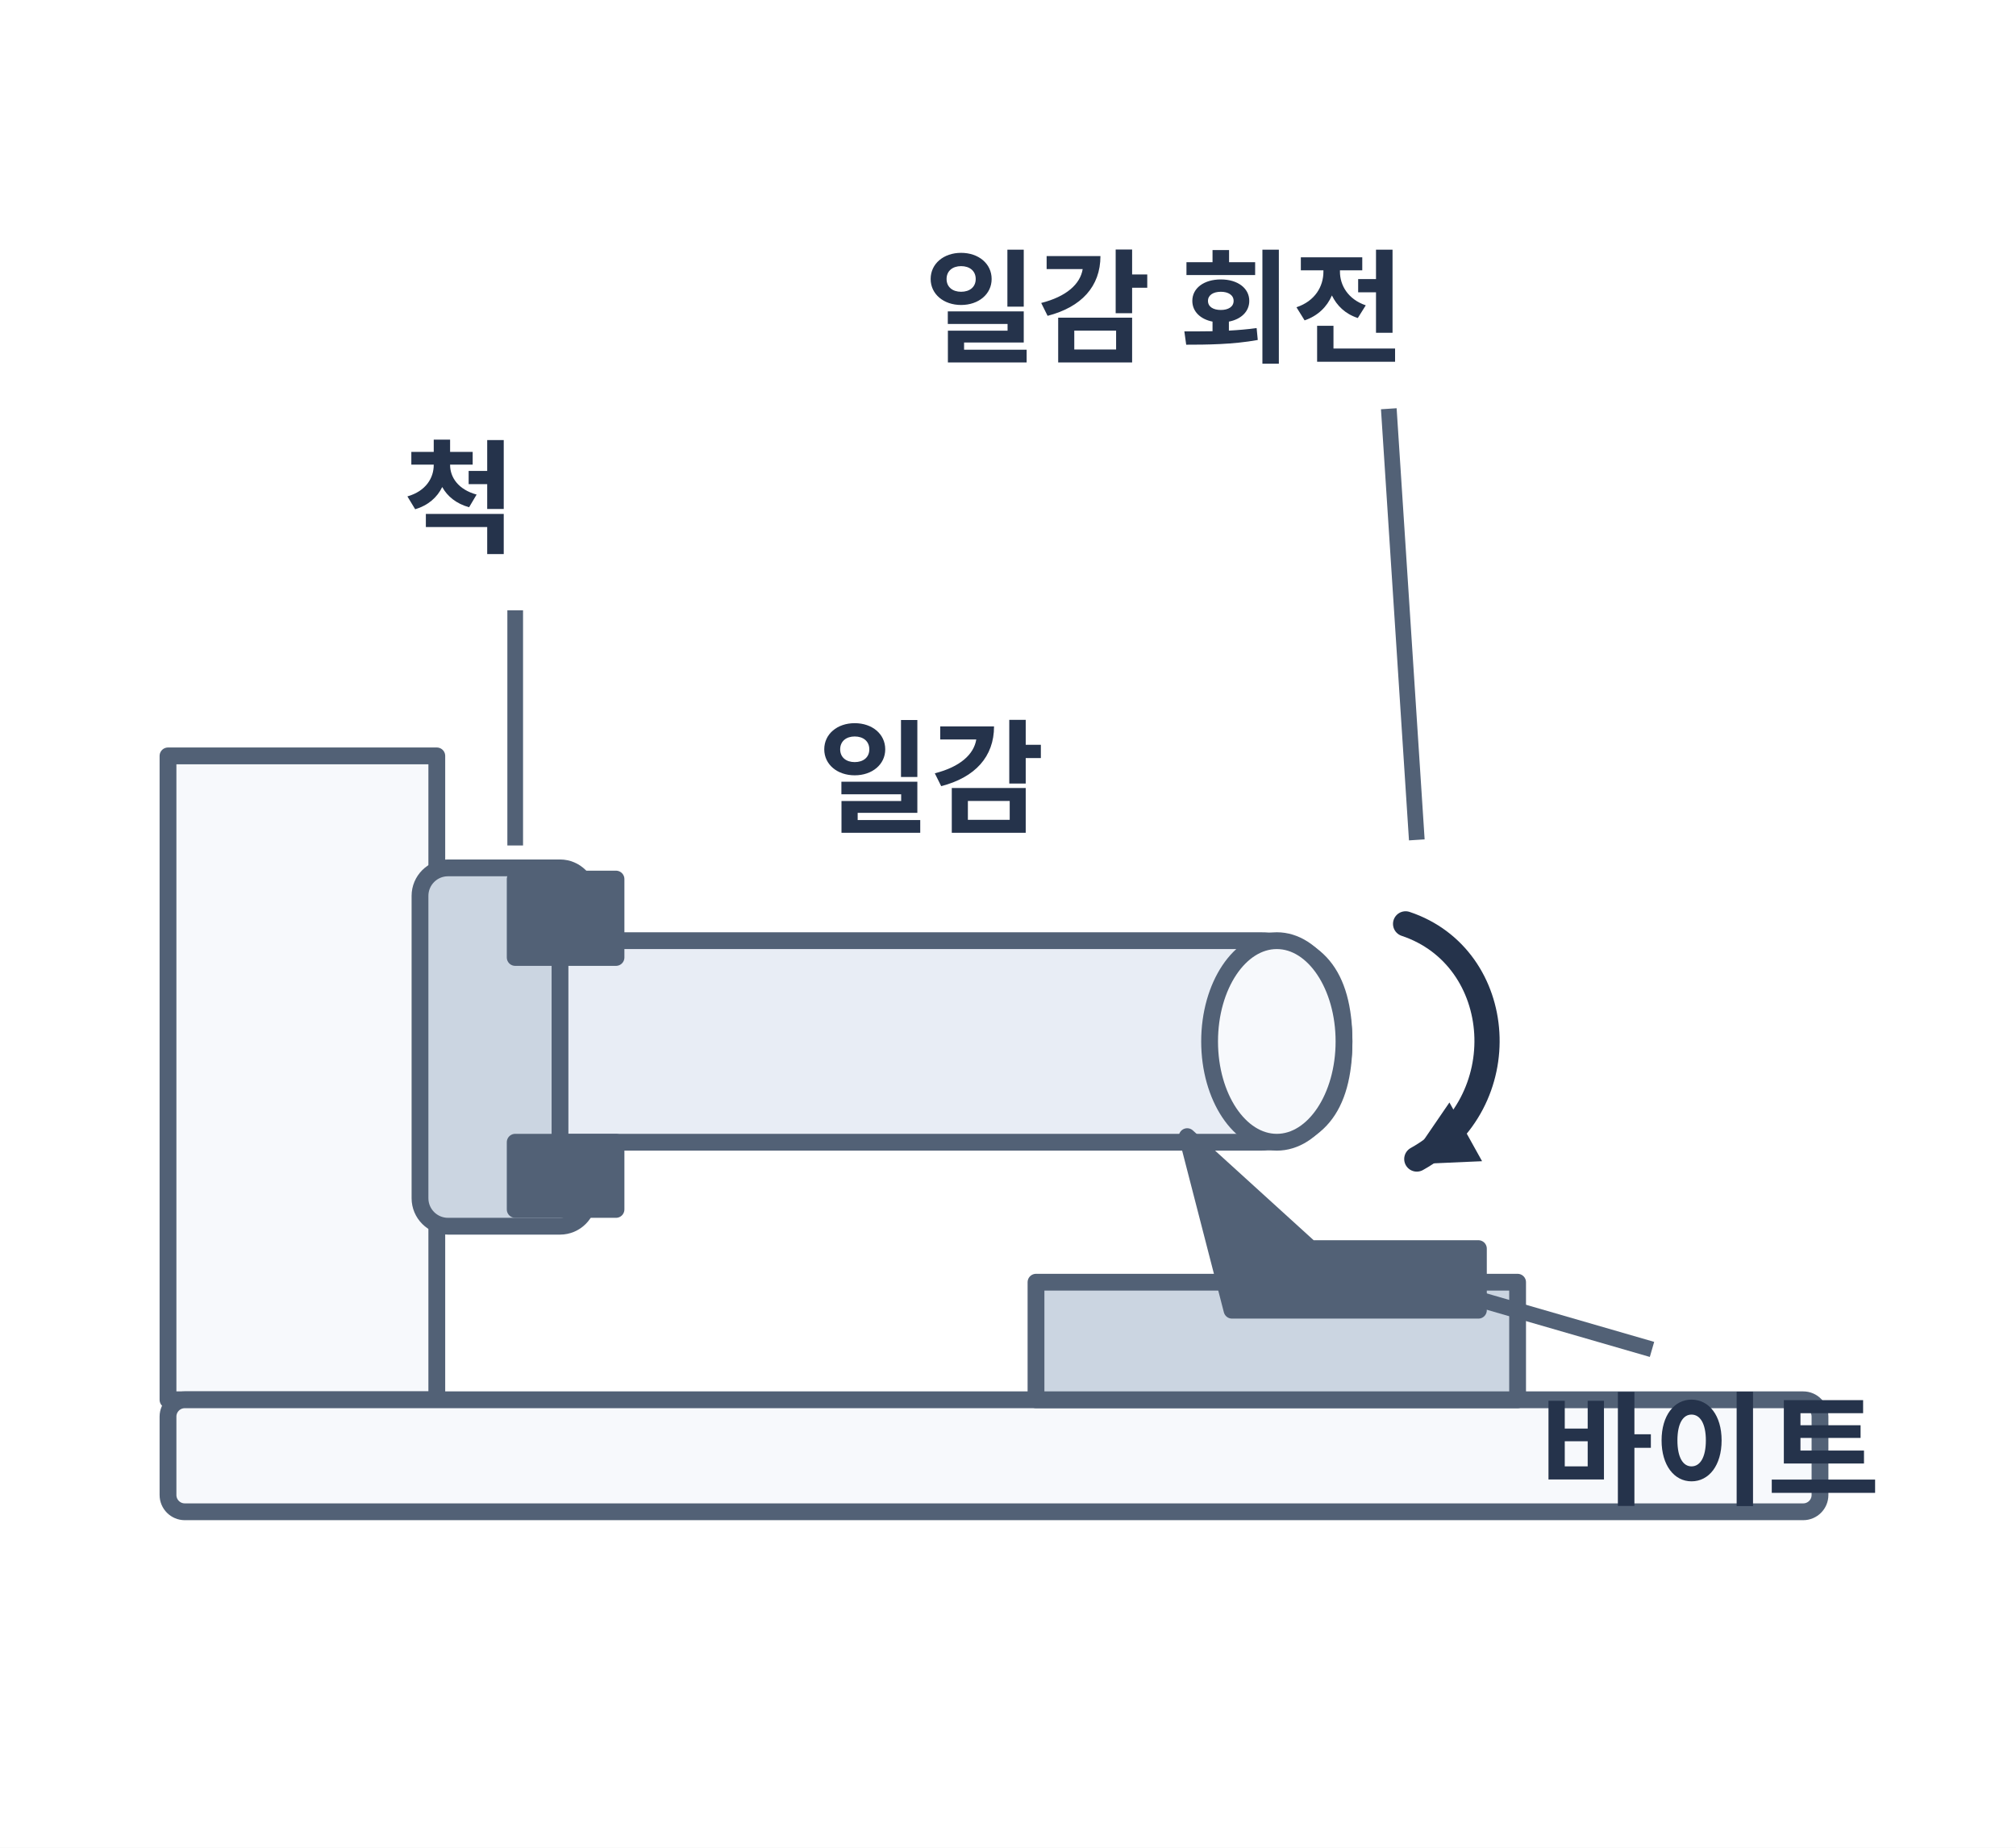
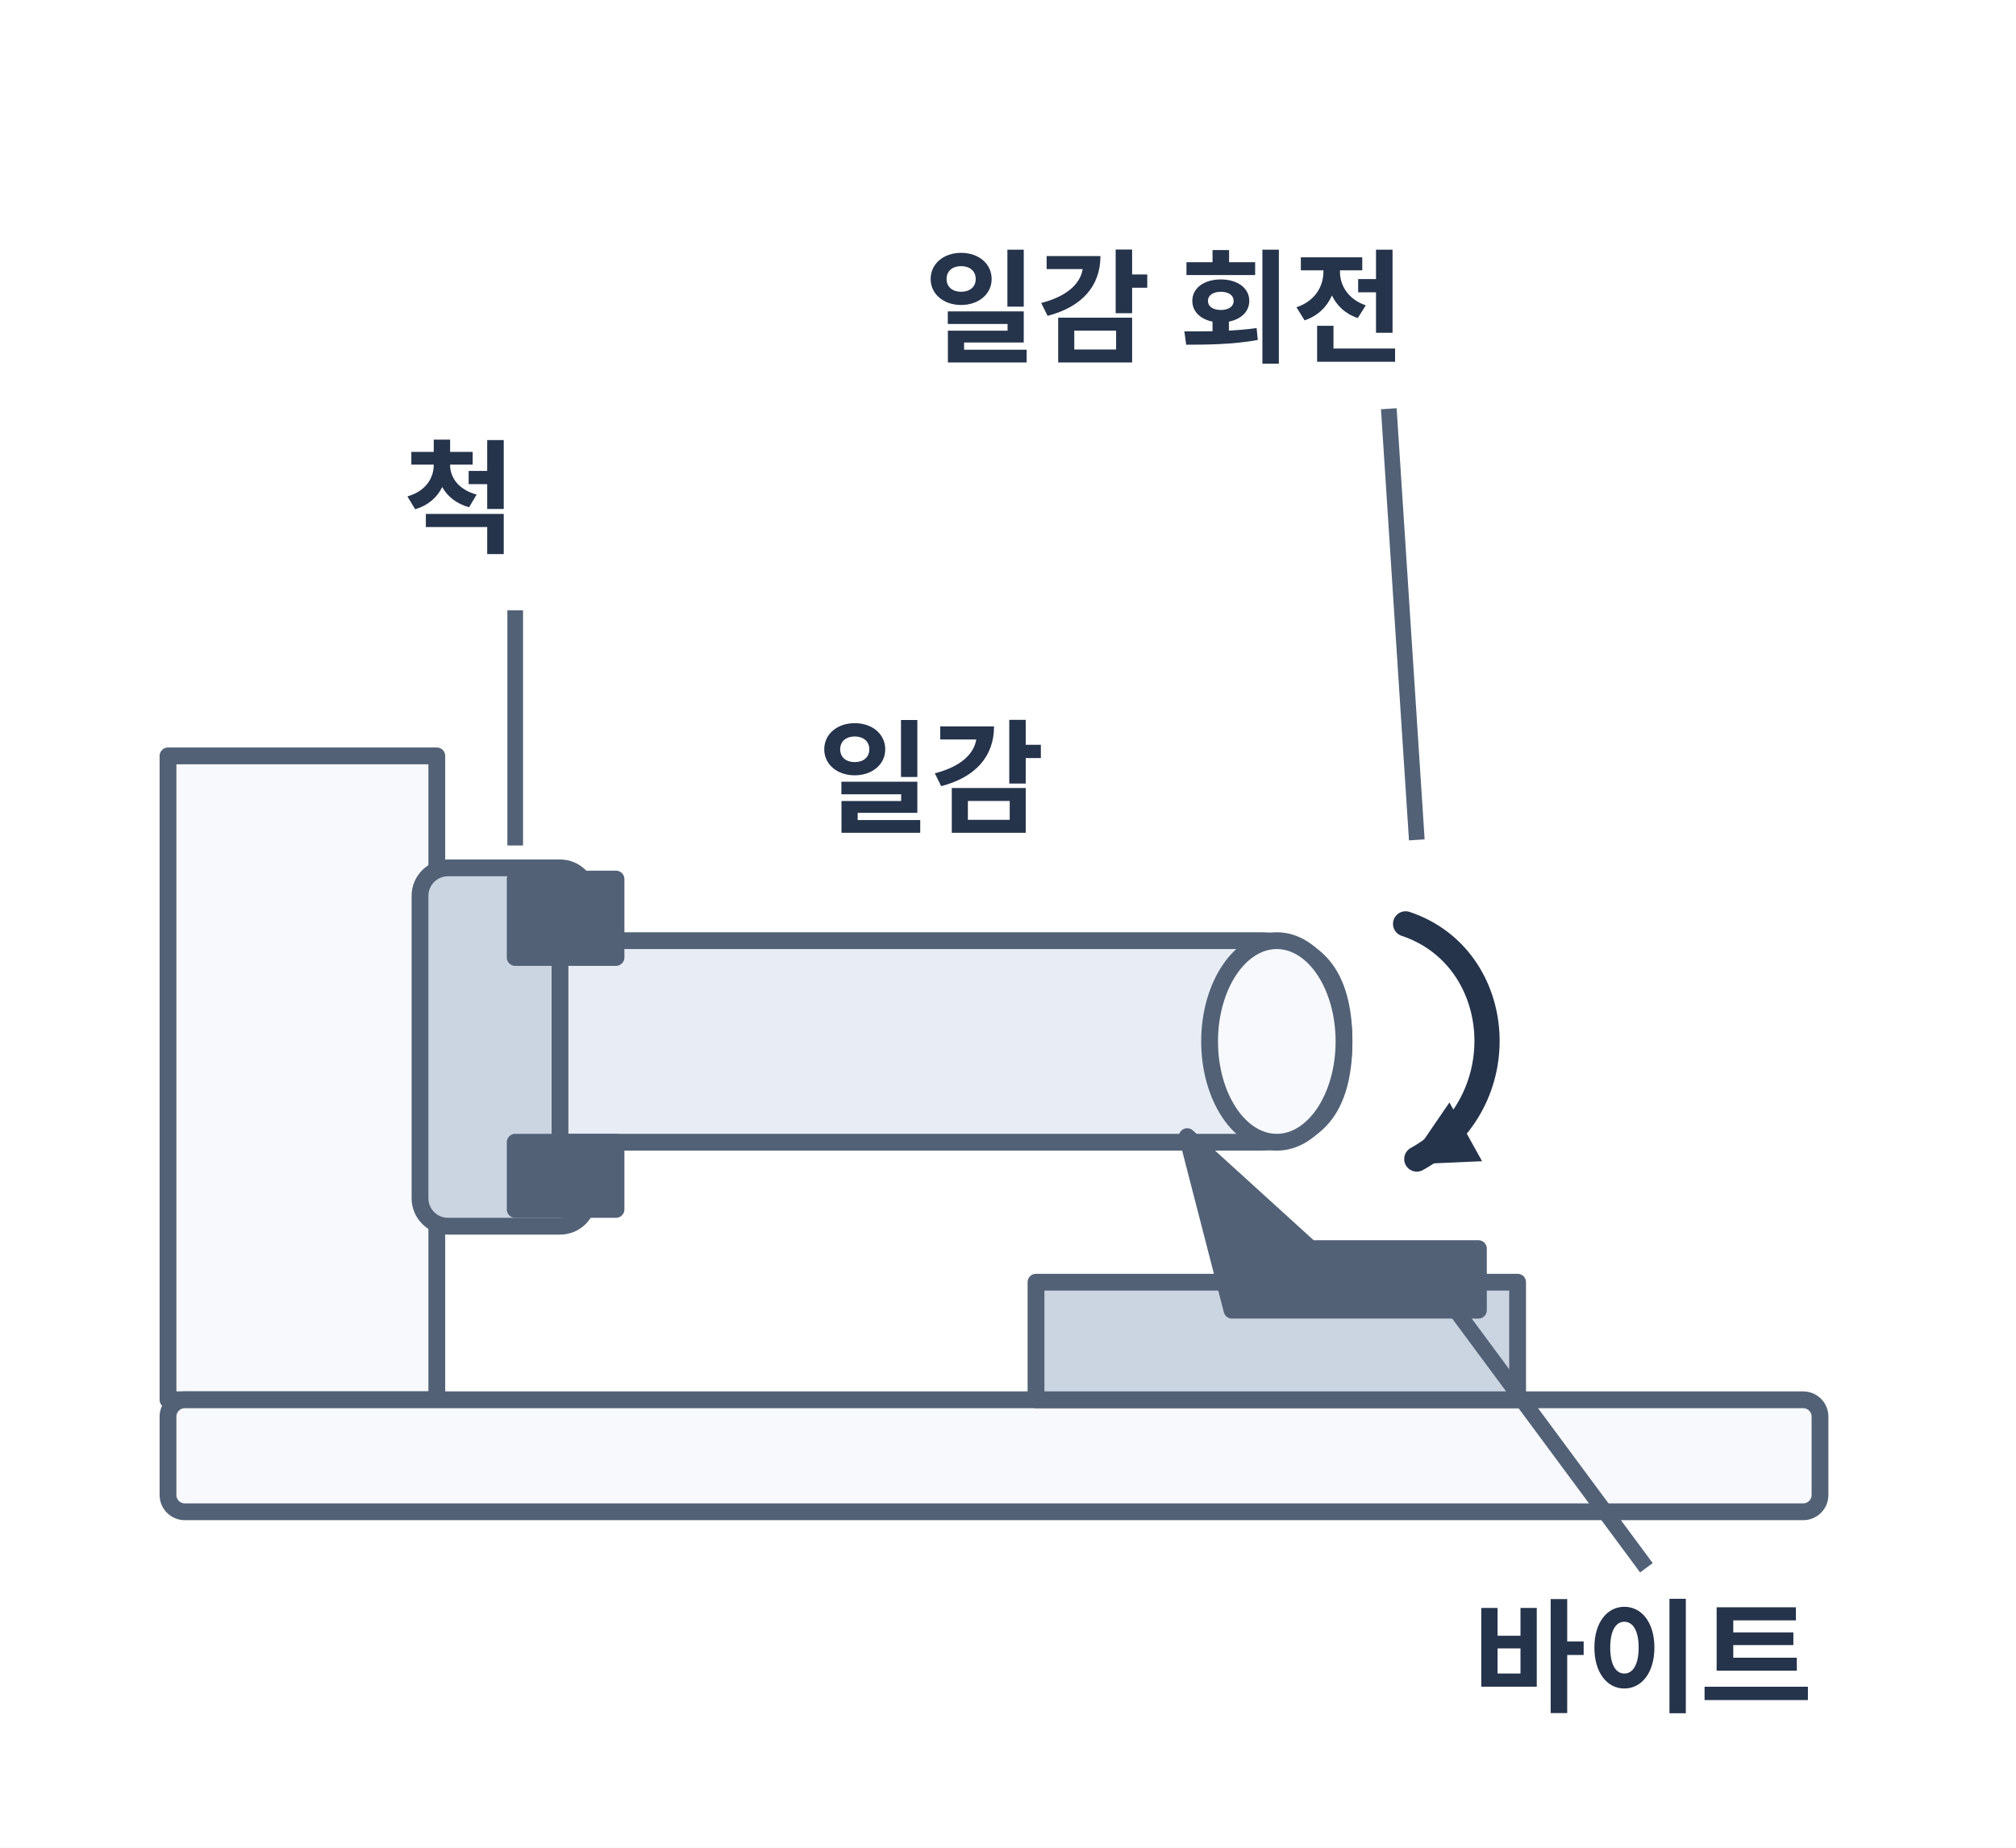
<svg xmlns="http://www.w3.org/2000/svg" width="360" height="330" viewBox="0 0 360 330" role="img" aria-labelledby="title desc">
  <defs>
    <marker id="arrow" markerWidth="12" markerHeight="12" refX="10" refY="6" orient="auto" markerUnits="userSpaceOnUse">
      <path d="M0 0L12 6L0 12Z" fill="#25334B" />
    </marker>
  </defs>
  <rect width="360" height="330" fill="#fff" />
  <g stroke="#526176" stroke-width="3" stroke-linejoin="round">
    <path d="M30 135H78V250H30Z" fill="#F7F9FC" />
    <rect x="75" y="155" width="30" height="64" rx="5" fill="#CBD5E1" />
    <path d="M100 168H225Q240 168 240 186Q240 204 225 204H100Z" fill="#E8EDF5" />
    <ellipse cx="228" cy="186" rx="12" ry="18" fill="#F7F9FC" />
    <path d="M92 157H110V171H92ZM92 204H110V216H92Z" fill="#526176" />
    <rect x="30" y="250" width="295" height="20" rx="3" fill="#F7F9FC" />
    <rect x="185" y="229" width="86" height="21" fill="#CBD5E1" />
    <path d="M212 203L234 223H264V234H220Z" fill="#526176" />
  </g>
  <g fill="none" stroke="#25334B" stroke-width="4.5" stroke-linecap="round">
    <path d="M251 165C269 171 271 197 253 207" marker-end="url(#arrow)" />
  </g>
  <g fill="none" stroke="#526176" stroke-width="2.8">
    <path d="M92 109V151" />
-     <path d="M295 241L257 230" />
+     <path d="M294 280L257 230" />
  </g>
  <g font-family="Noto Sans KR, Apple SD Gothic Neo, Malgun Gothic, sans-serif" font-size="22" font-weight="600" fill="#25334B">
    <text x="72" y="97">척</text>
    <text x="146" y="147">일감</text>
-     <text x="275" y="267">바이트</text>
+     <text x="263" y="304">바이트</text>
    <text x="165" y="63">일감 회전</text>
  </g>
  <path d="M248 73L253 150" fill="none" stroke="#526176" stroke-width="2.8" />
</svg>
